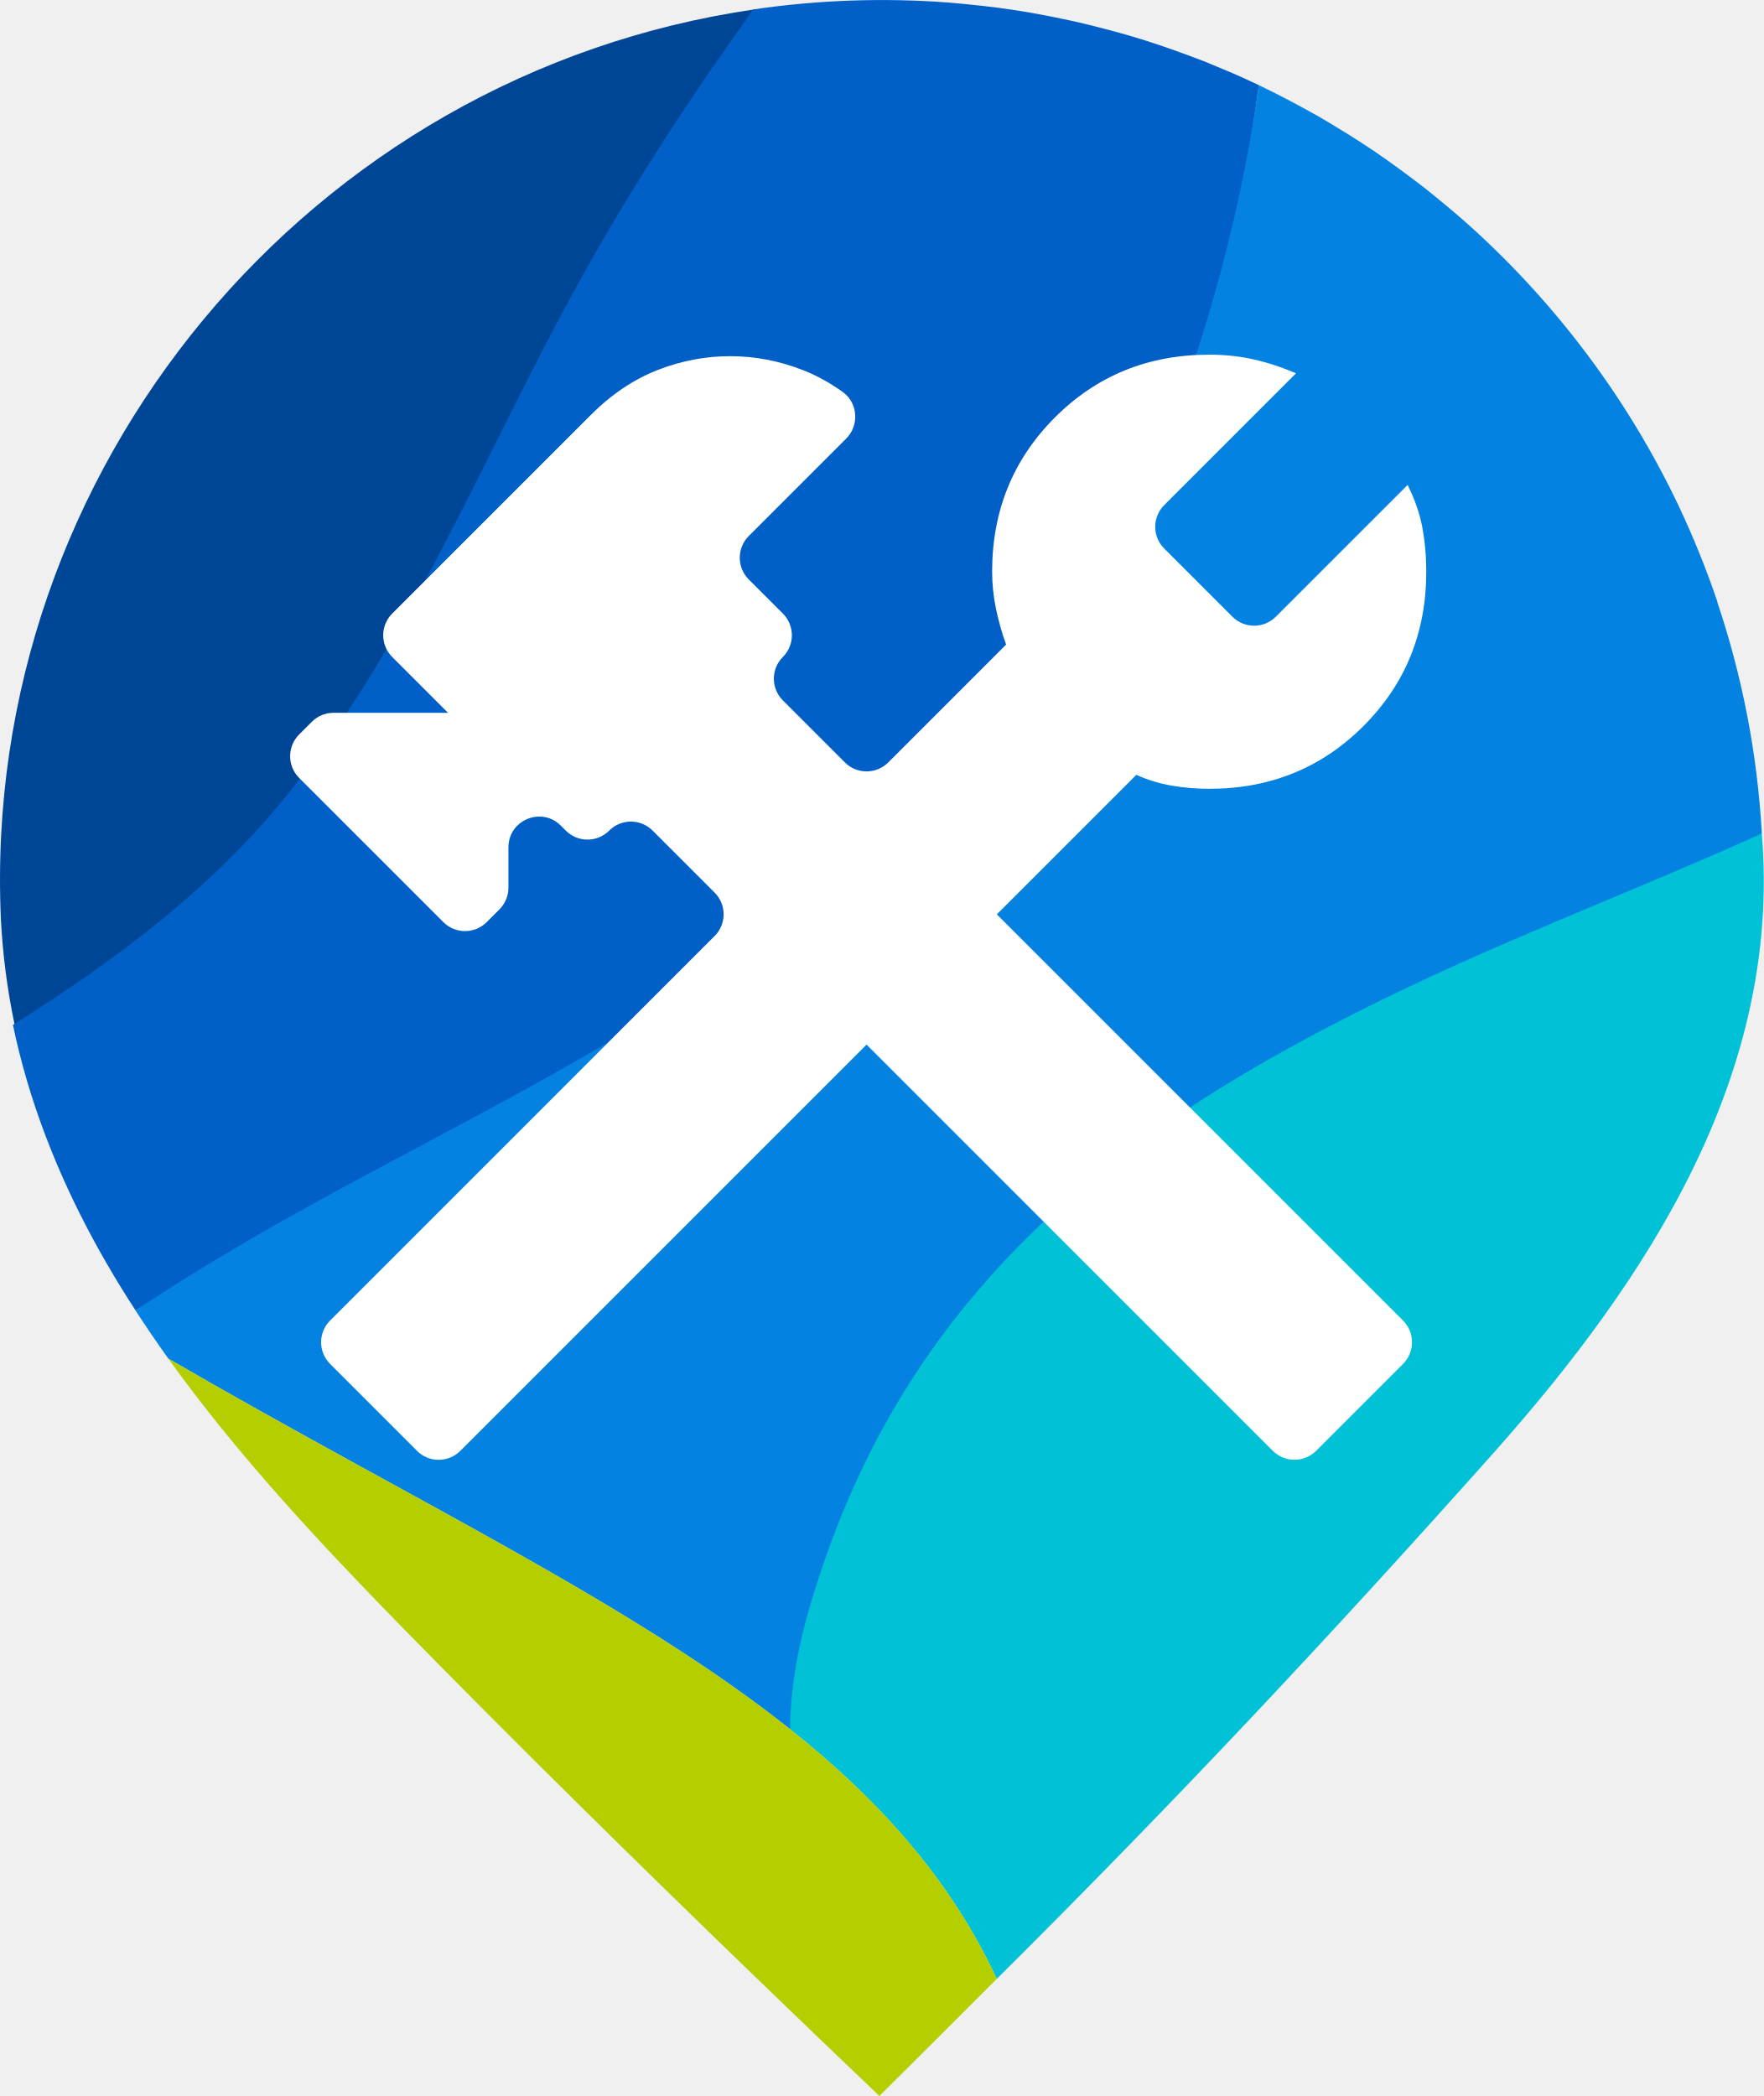
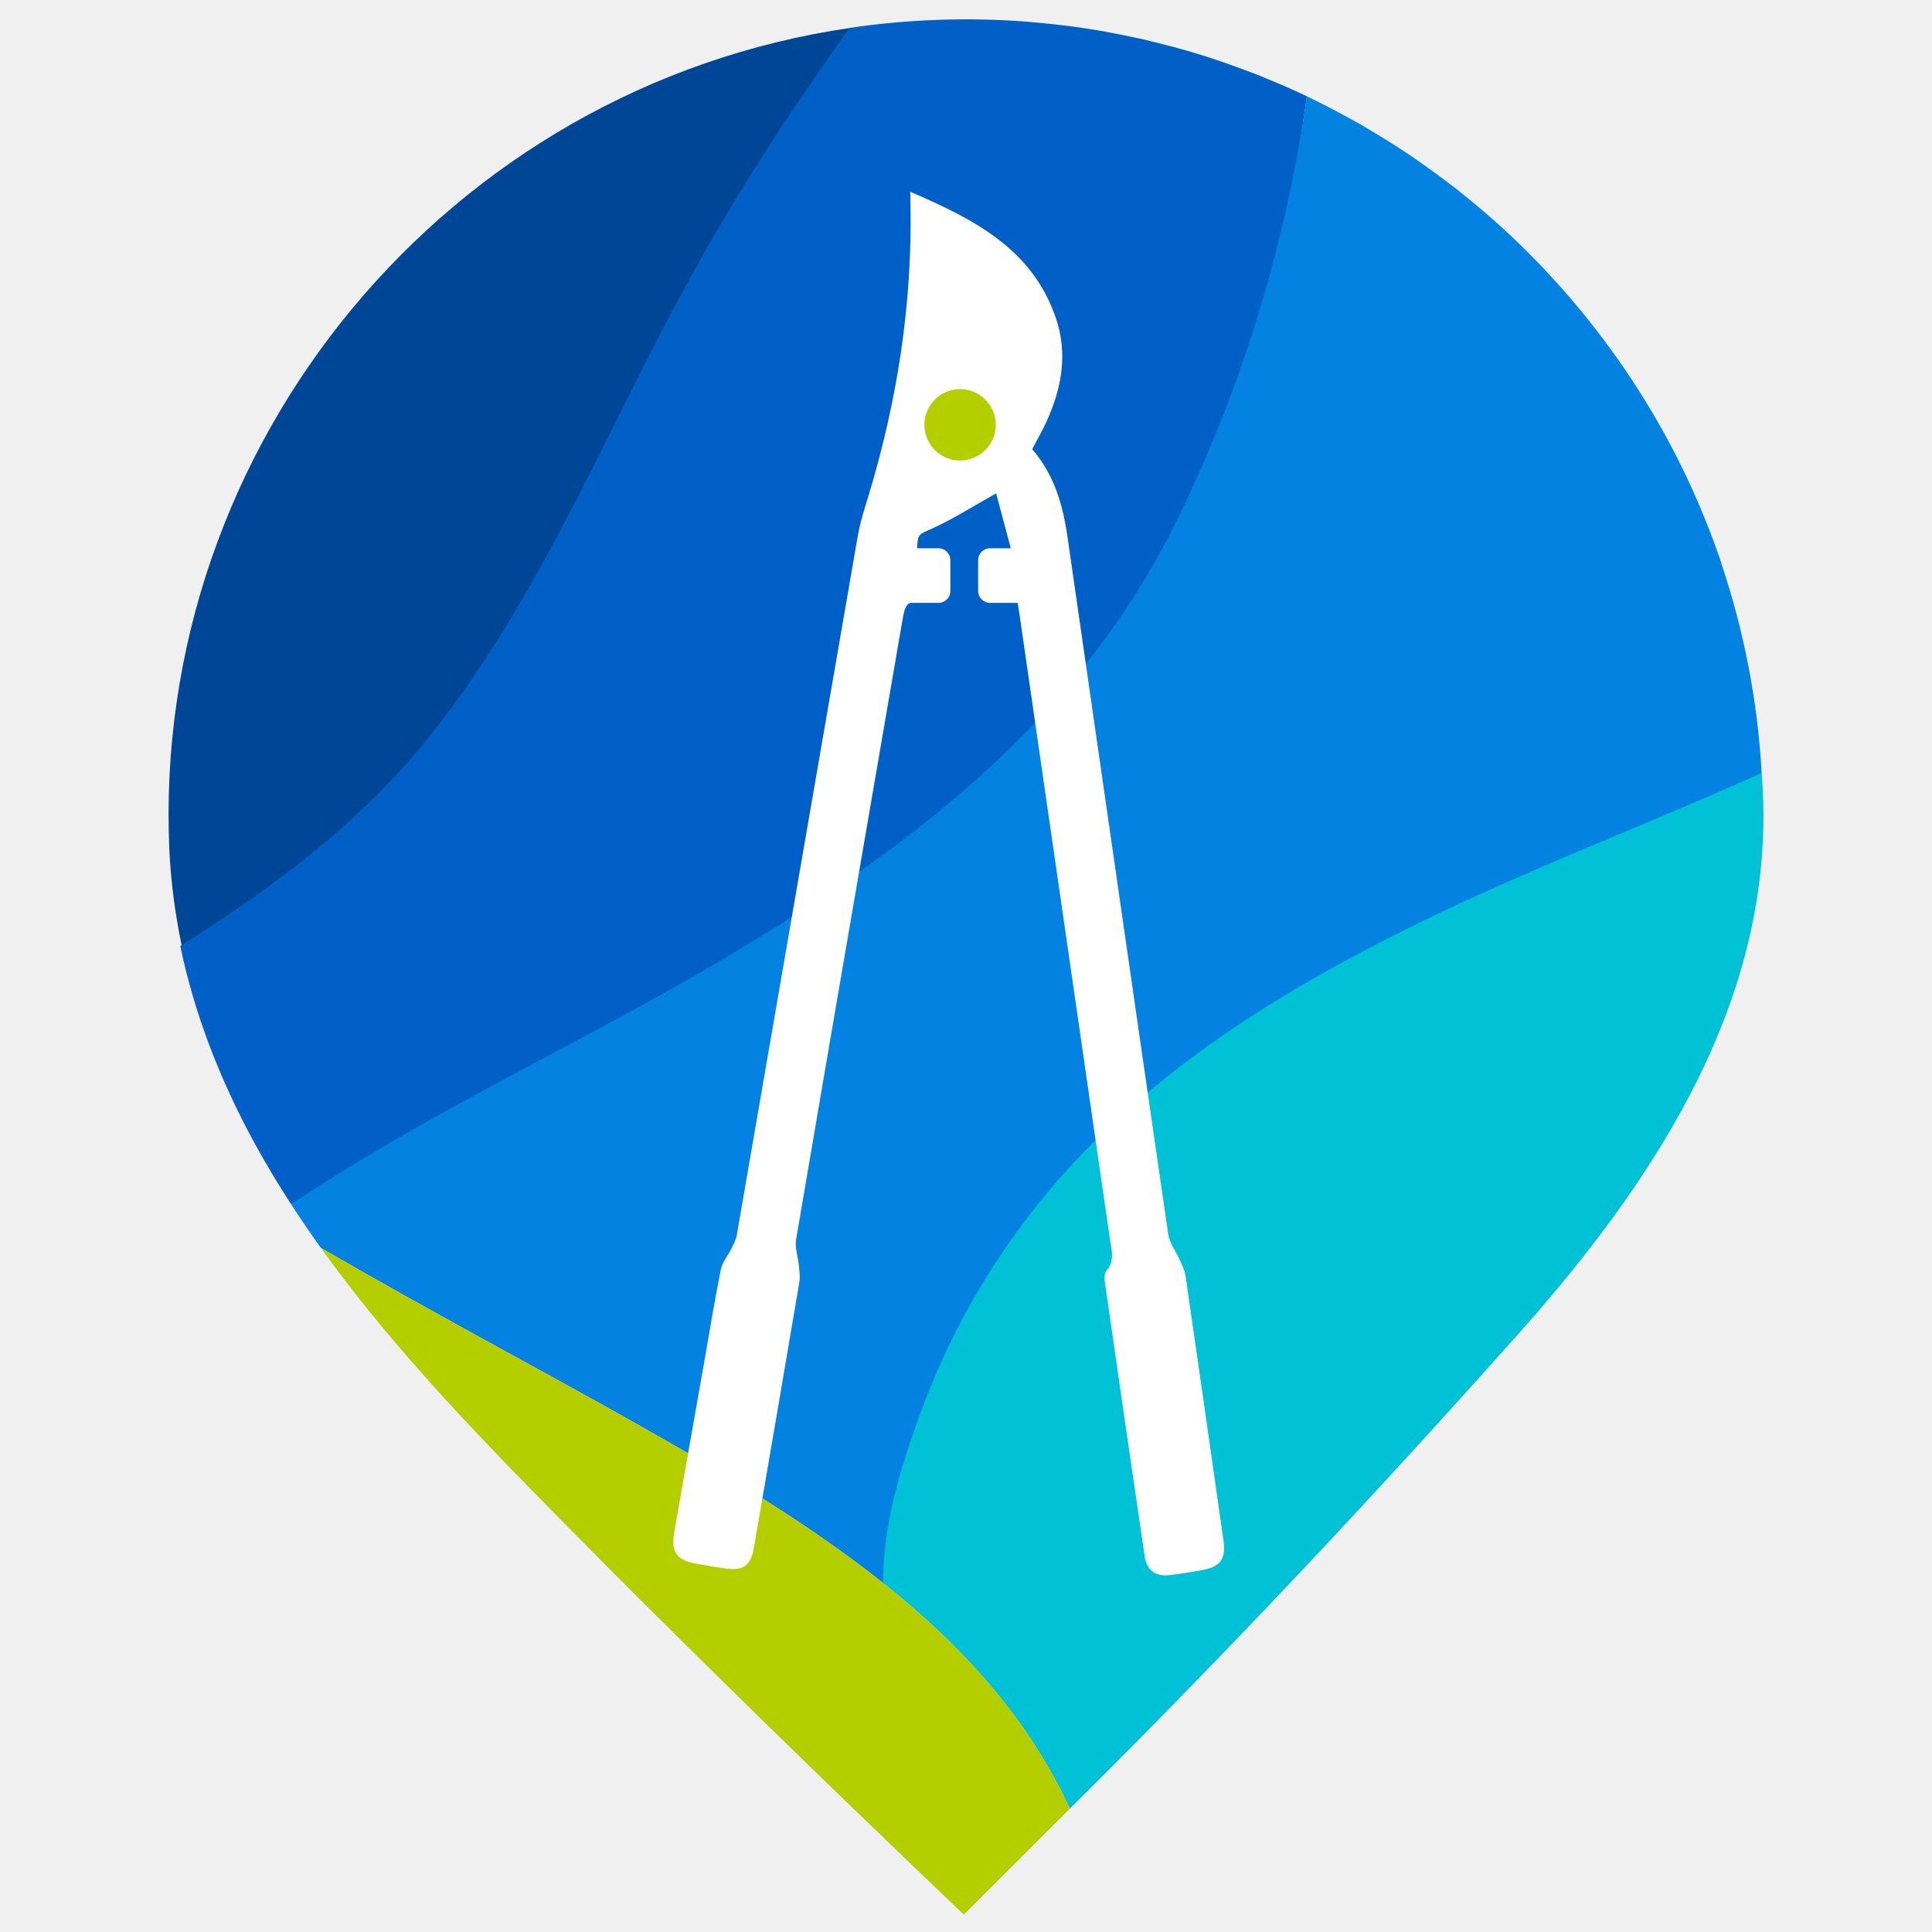
- <svg xmlns="http://www.w3.org/2000/svg" id="Layer_1" data-name="Layer 1" viewBox="0 0 41.275 49.049">
+ <svg xmlns="http://www.w3.org/2000/svg" id="a" viewBox="0 0 50 50">
  <defs>
    <style>
      .cls-1 {
        fill: #b4ce00;
      }

      .cls-1, .cls-2, .cls-3, .cls-4, .cls-5, .cls-6 {
        stroke-width: 0px;
      }

      .cls-2 {
        fill: #fff;
      }

      .cls-3 {
        fill: #00c1d6;
      }

      .cls-4 {
        fill: #004697;
      }

      .cls-5 {
        fill: #0382e2;
      }

      .cls-6 {
        fill: #0060c7;
      }
    </style>
  </defs>
-   <path class="cls-4" d="M7.348,18.841c2.777-3.571,4.543-7.772,6.694-11.7,1.373-2.506,2.243-4.983,3.624-6.922C7.247,1.724-.452,10.982.021,21.503c0,.002 0.0.003 0.0.005.042.832.151,1.66.322,2.475,2.461-1.553,5.182-2.797,7.005-5.142h0Z" />
  <g>
-     <path class="cls-6" d="M28.788,1.689c-.207-.086-.413-.174-.621-.258-.003-.002-.007-.003-.01-.004-.469-.179-.94-.35-1.419-.5,0-0-0-0-0-0-.003-.001-.007-.002-.01-.003-.483-.151-.973-.276-1.465-.396-.002-0-.005-.001-.008-.002-.502-.11-1.005-.213-1.514-.29-.513-.079-1.03-.131-1.547-.177-.001-0-.003-0-.004-0-1.521-.114-3.055-.06-4.563.162-1.382,1.938-2.804,4.053-4.177,6.56-2.152,3.928-3.764,8.012-6.541,11.582-1.824,2.345-4.145,4.069-6.606,5.621.367,1.768,1.033,3.463,1.893,5.047h-0c.193.355.396.706.607,1.051.002.003.003.005.005.008.119.195.242.387.366.579,7.614-4.719,15.92-7.548,20.958-14.004-0.0 0-0.0 0-0.0 0,1.294-1.645,2.34-3.481,3.117-5.424,1.175-2.956,1.77-6.115,2.211-9.248-.221-.105-.445-.207-.669-.304l-0.0 0Z" />
-     <path class="cls-5" d="M40.185,14.086c.002-.001.004-.002.005-.002-.257-.76-.558-1.503-.899-2.228-.012-.025-.023-.051-.035-.076-.001-.001-.001-.001-.001-.001l-.001 0c-1.159-2.423-2.793-4.611-4.778-6.419-.001-.001-.001-.001-.002-.002-.366-.334-.749-.649-1.136-.959-0-0-.001-.001-.001-.001-.392-.302-.791-.596-1.2-.875-0-0-0-0-.001-0-.001-.001-.003-.002-.005-.003-.003-.002-.006-.004-.008-.006 0.0 0.0.001.001.001.001-.408-.276-.83-.531-1.253-.782-.003-.001-.005-.003-.008-.004-.461-.259-.927-.509-1.405-.736-.515,3.645-1.612,7.341-3.223,10.683-2.612,5.527-7.23,8.923-12.23,11.849-3.516,2.058-7.338,3.797-10.832,6.144.246.38.503.756.768,1.126,5.781,3.351,10.859,5.735,14.551,8.673,3.103-12.641,10.478-15.865,21.601-20.368.428-.175.804-.373,1.136-.594-.105-1.884-.465-3.701-1.043-5.419l0.0 0Z" />
+     <path class="cls-4" d="M11.711,19.341c2.777-3.571,4.543-7.772,6.694-11.7,1.373-2.506,2.243-4.983,3.624-6.922C11.609,2.224,3.91,11.482,4.383,22.003c0,.002 0.0.003 0.0.005.042.832.151,1.66.322,2.475,2.461-1.553,5.182-2.797,7.005-5.142h0Z" />
    <g>
-       <path class="cls-3" d="M19.134,37.003c-.391,1.186-.643,2.349-.643,3.464,2.103,1.674,3.757,3.527,4.834,5.842,4.204-4.177,7.84-8.061,11.651-12.337,0,0,0,0-0.0 0,3.567-4.018,6.722-8.813,6.252-14.467-2.761,1.247-5.661,2.347-8.347,3.629-6.109,2.918-11.427,6.605-13.747,13.869Z" />
-       <path class="cls-1" d="M18.491,40.467c-3.692-2.938-8.77-5.321-14.551-8.673,1.591,2.221,3.505,4.274,5.427,6.241,1.336,1.365,2.728,2.76,4.079,4.096h-0c2.873,2.84,5.599,5.457,7.133,6.917.905-.898,1.838-1.829,2.746-2.74-1.077-2.315-2.73-4.168-4.834-5.842Z" />
+       <path class="cls-6" d="M33.151,2.189c-.207-.086-.413-.174-.621-.258-.003-.002-.007-.003-.01-.004-.469-.179-.94-.35-1.419-.5,0-0-0-0-0-0-.003-.001-.007-.002-.01-.003-.483-.151-.973-.276-1.465-.396-.002-0-.005-.001-.008-.002-.502-.11-1.005-.213-1.514-.29-.513-.079-1.03-.131-1.547-.177-.001-0-.003-0-.004-0-1.521-.114-3.055-.06-4.563.162-1.382,1.938-2.804,4.053-4.177,6.56-2.152,3.928-3.764,8.012-6.541,11.582-1.824,2.345-4.145,4.069-6.606,5.621.367,1.768,1.033,3.463,1.893,5.047h-0c.193.355.396.706.607,1.051.002.003.003.005.005.008.119.195.242.387.366.579,7.614-4.719,15.92-7.548,20.958-14.004-0.0 0-0.0 0-0.0 0,1.294-1.645,2.34-3.481,3.117-5.424,1.175-2.956,1.77-6.115,2.211-9.248-.221-.105-.445-.207-.669-.304l-0.0 0Z" />
+       <path class="cls-5" d="M44.548,14.586c.002-.001.004-.002.005-.002-.257-.76-.558-1.503-.899-2.228-.012-.025-.023-.051-.035-.076-.001-.001-.001-.001-.001-.001l-.001 0c-1.159-2.423-2.793-4.611-4.778-6.419-.001-.001-.001-.001-.002-.002-.366-.334-.749-.649-1.136-.959-0-0-.001-.001-.001-.001-.392-.302-.791-.596-1.2-.875-0-0-0-0-.001-0-.001-.001-.003-.002-.005-.003-.003-.002-.006-.004-.008-.006 0.0 0.0.001.001.001.001-.408-.276-.83-.531-1.253-.782-.003-.001-.005-.003-.008-.004-.461-.259-.927-.509-1.405-.736-.515,3.645-1.612,7.341-3.223,10.683-2.612,5.527-7.23,8.923-12.23,11.849-3.516,2.058-7.338,3.797-10.832,6.144.246.38.503.756.768,1.126,5.781,3.351,10.859,5.735,14.551,8.673,3.103-12.641,10.478-15.865,21.601-20.368.428-.175.804-.373,1.136-.594-.105-1.884-.465-3.701-1.043-5.419l0.0 0Z" />
+       <g>
+         <path class="cls-3" d="M23.497,37.503c-.391,1.186-.643,2.349-.643,3.464,2.103,1.674,3.757,3.527,4.834,5.842,4.204-4.177,7.84-8.061,11.651-12.337,0,0,0,0-0.0 0,3.567-4.018,6.722-8.813,6.252-14.467-2.761,1.247-5.661,2.347-8.347,3.629-6.109,2.918-11.427,6.605-13.747,13.869Z" />
+         <path class="cls-1" d="M22.854,40.967c-3.692-2.938-8.77-5.321-14.551-8.673,1.591,2.221,3.505,4.274,5.427,6.241,1.336,1.365,2.728,2.76,4.079,4.096h-0c2.873,2.84,5.599,5.457,7.133,6.917.905-.898,1.838-1.829,2.746-2.74-1.077-2.315-2.73-4.168-4.834-5.842Z" />
+       </g>
    </g>
  </g>
-   <path class="cls-2" d="M29.784,33.95l-12.046-12.046c-.281-.281-.281-.735,0-1.016l2.032-2.032c.281-.281.735-.281,1.016,0l12.046,12.046c.281.281.281.735,0,1.016l-2.032,2.032c-.281.281-.735.281-1.016,0ZM9.757,33.95l-2.032-2.032c-.281-.281-.281-.735,0-1.016l8.998-8.998c.281-.281.281-.735,0-1.016l-1.451-1.451c-.281-.281-.735-.281-1.016,0l-0.0 0c-.281.281-.735.281-1.016,0l-.116-.116c-.453-.453-1.226-.132-1.226.508v.943c0,.191-.076.373-.21.508l-.298.298c-.281.281-.735.281-1.016,0l-3.374-3.374c-.281-.281-.281-.735,0-1.016l.298-.298c.135-.135.317-.21.508-.21h2.678l-1.306-1.306c-.281-.281-.281-.735,0-1.016l4.644-4.644c.484-.484,1.004-.834,1.56-1.052s1.125-.327,1.705-.327,1.149.109,1.705.327c.324.127.635.298.934.515.354.256.384.779.075,1.088l-2.279,2.279c-.281.281-.281.735,0,1.016l.798.798c.281.281.281.735,0,1.016l-0.0 0c-.281.281-.281.735,0,1.016l1.451,1.451c.281.281.735.281,1.016,0l2.757-2.757c-.097-.266-.175-.544-.236-.834s-.091-.581-.091-.871c0-1.427.49-2.63,1.469-3.61s2.183-1.469,3.61-1.469c.363,0,.707.036,1.034.109s.659.181.998.327l-3.084,3.084c-.281.281-.281.735,0,1.016l1.596,1.596c.281.281.735.281,1.016,0l3.084-3.084c.169.339.284.671.345.998s.091.671.091,1.034c0,1.427-.49,2.63-1.469,3.61s-2.183,1.469-3.61,1.469c-.29,0-.581-.024-.871-.073s-.568-.133-.834-.254l-15.819,15.819c-.281.281-.735.281-1.016,0Z" />
+   <g>
+     <path class="cls-2" d="M31.66,39.847c-.322-2.274-.647-4.548-.977-6.821-.022-.15-.097-.294-.159-.435-.094-.216-.256-.42-.289-.643-.876-6.014-1.738-12.03-2.607-18.045-.119-.827-.342-1.619-.915-2.278.141-.27.273-.497.381-.736.385-.853.541-1.739.236-2.645-.611-1.814-2.14-2.575-3.773-3.282.003.143.005.221.006.3.052,2.582-.337,5.1-1.086,7.567-.103.339-.214.679-.275,1.027-1.048,6.036-2.088,12.074-3.134,18.11-.021.121-.086.237-.141.35-.089.182-.234.349-.272.539-.161.799-.291,1.604-.432,2.407-.258,1.463-.518,2.926-.772,4.389-.091.525.062.733.581.819.246.041.492.088.739.123.462.066.659-.074.74-.539.396-2.293.79-4.586,1.178-6.881.023-.137-.002-.284-.015-.425-.021-.224-.107-.456-.071-.669.904-5.314,1.821-10.625,2.736-15.937.058-.339.086-.479.211-.54h.739c.168,0,.306-.138.306-.306v-.801c0-.168-.138-.306-.306-.306h-.553c.013-.386.053-.358.394-.513.541-.246,1.047-.57,1.65-.907.132.495.252.942.379,1.42h-.539c-.168,0-.306.138-.306.306v.801c0,.168.138.306.306.306h.718c.017.108.033.204.046.296.78,5.391,1.56,10.783,2.341,16.174.041.281.134.559-.093.817-.056.063-.051.203-.037.302.339,2.365.682,4.729,1.03,7.093.053.357.284.523.644.481.274-.032.545-.08.817-.126.498-.084.649-.283.577-.791Z" />
+     <circle class="cls-1" cx="24.847" cy="10.994" r=".924" />
+   </g>
</svg>
